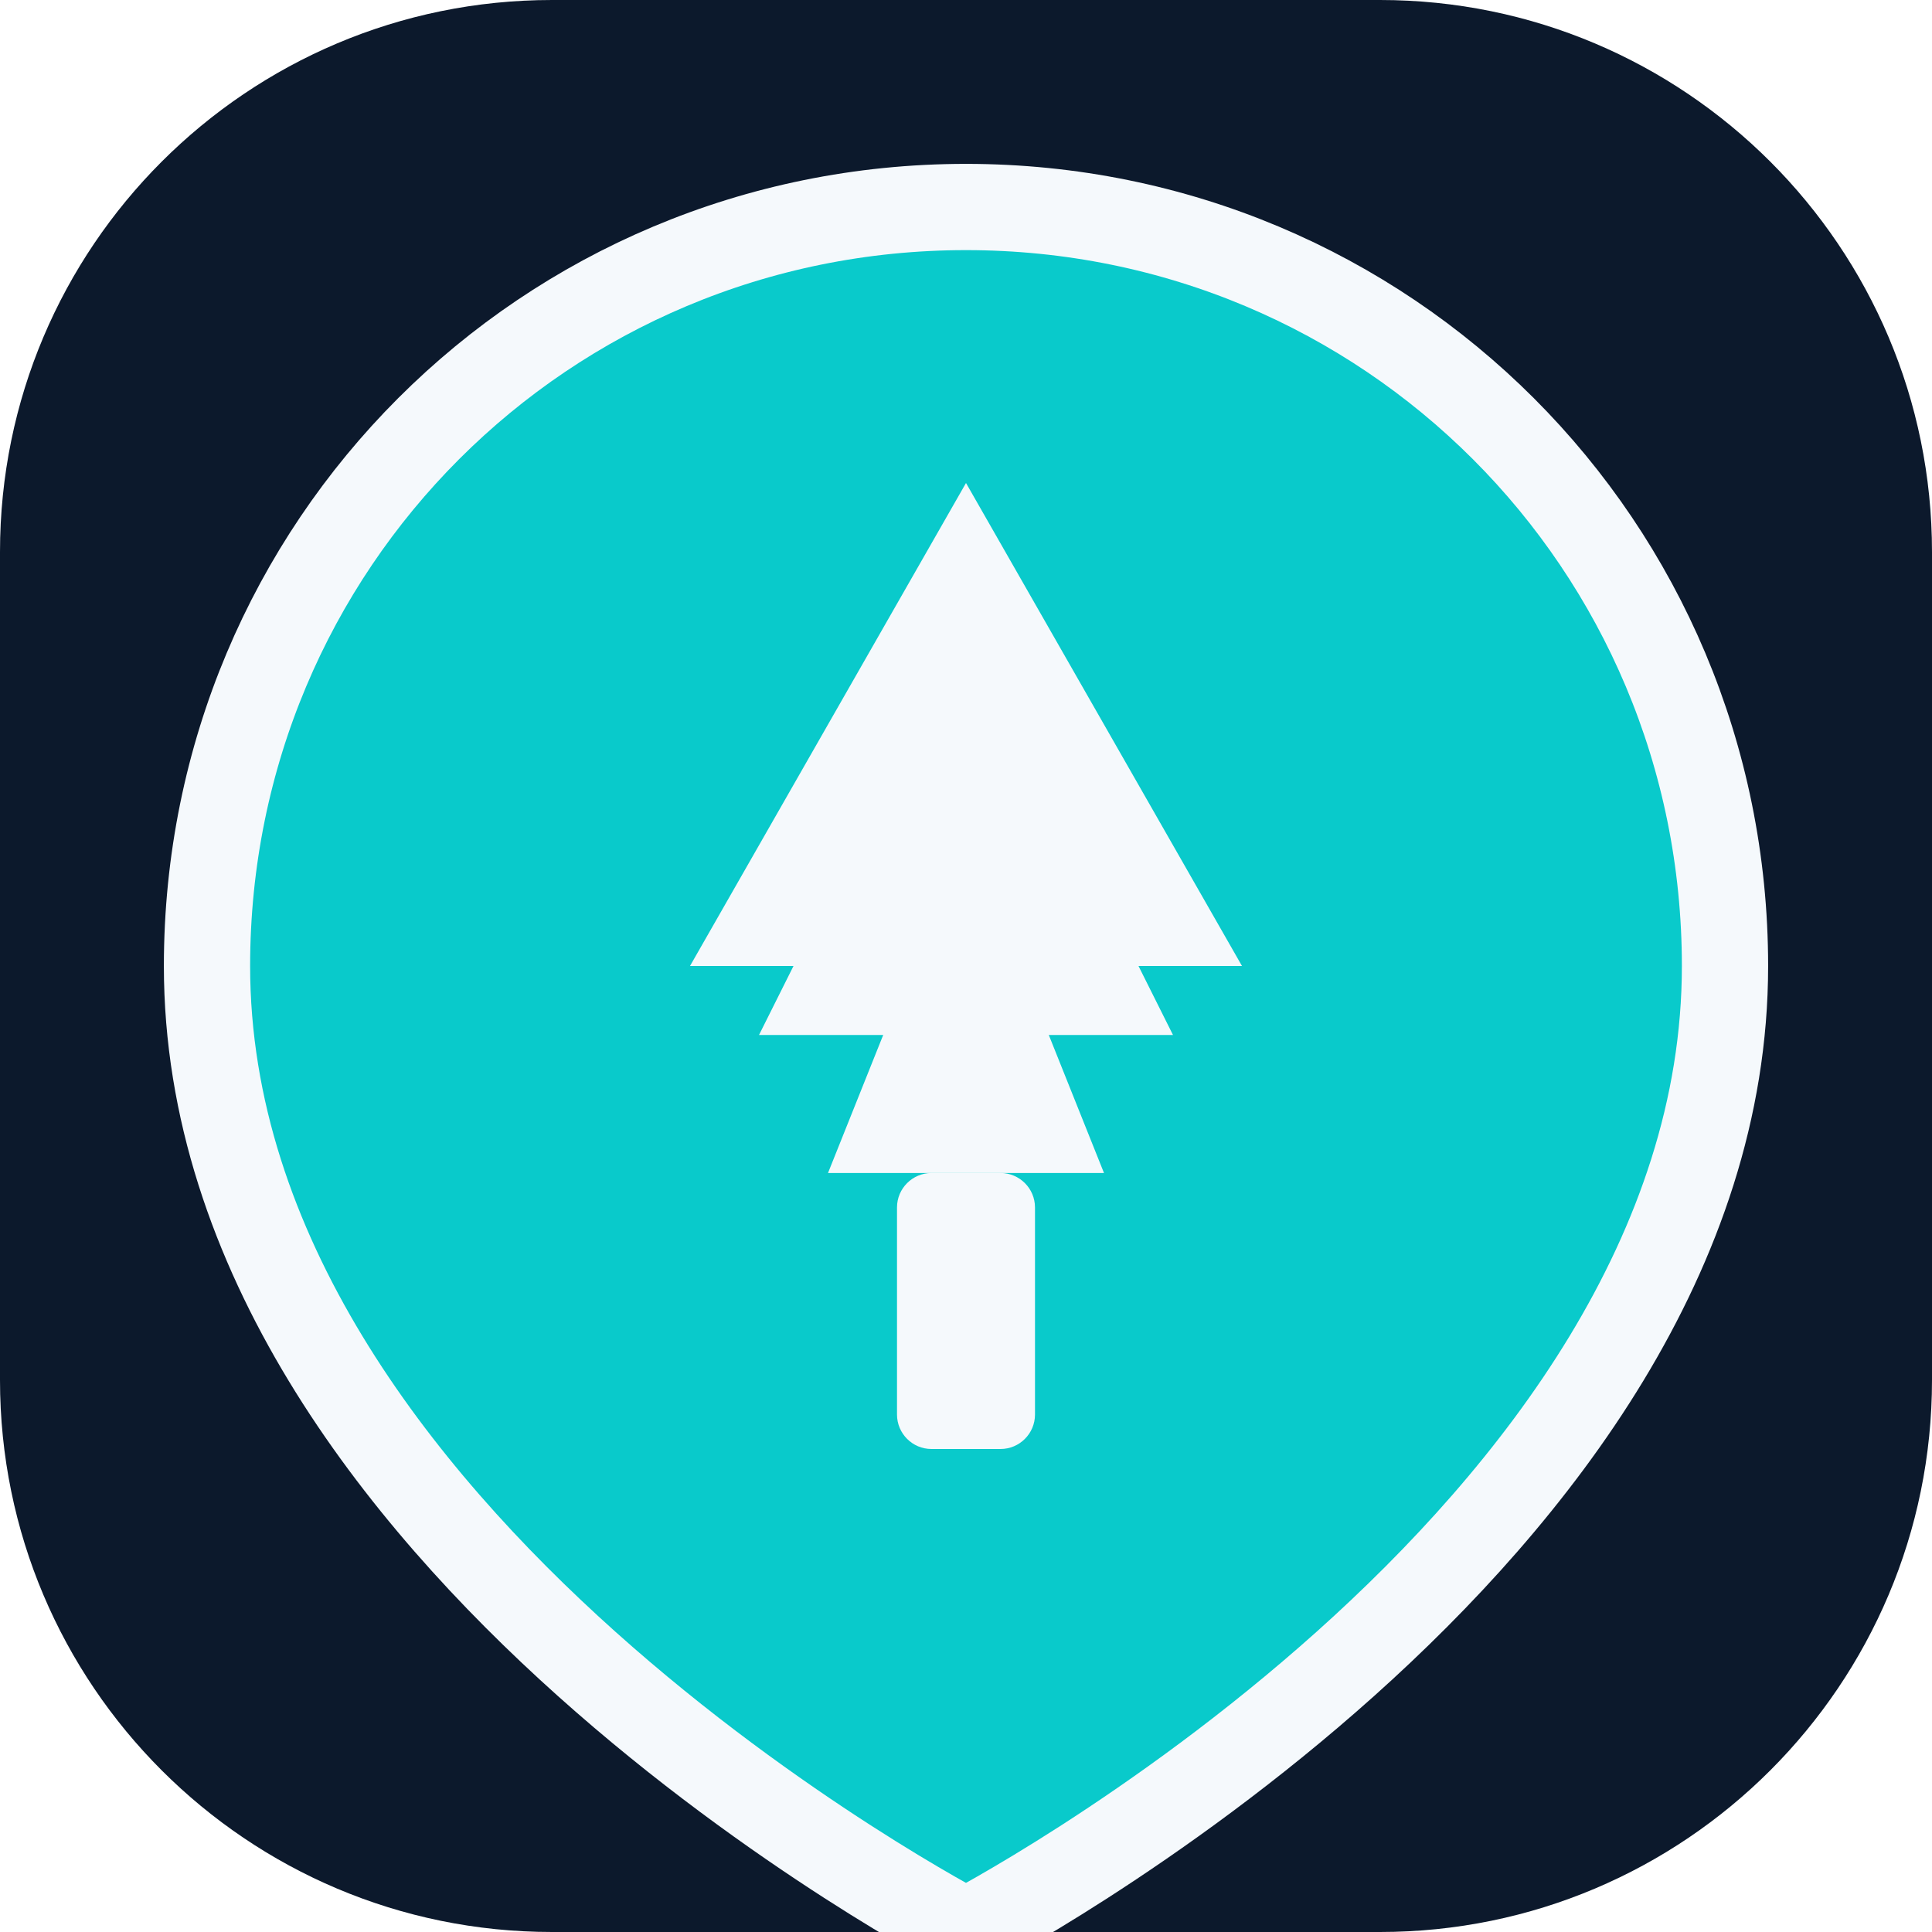
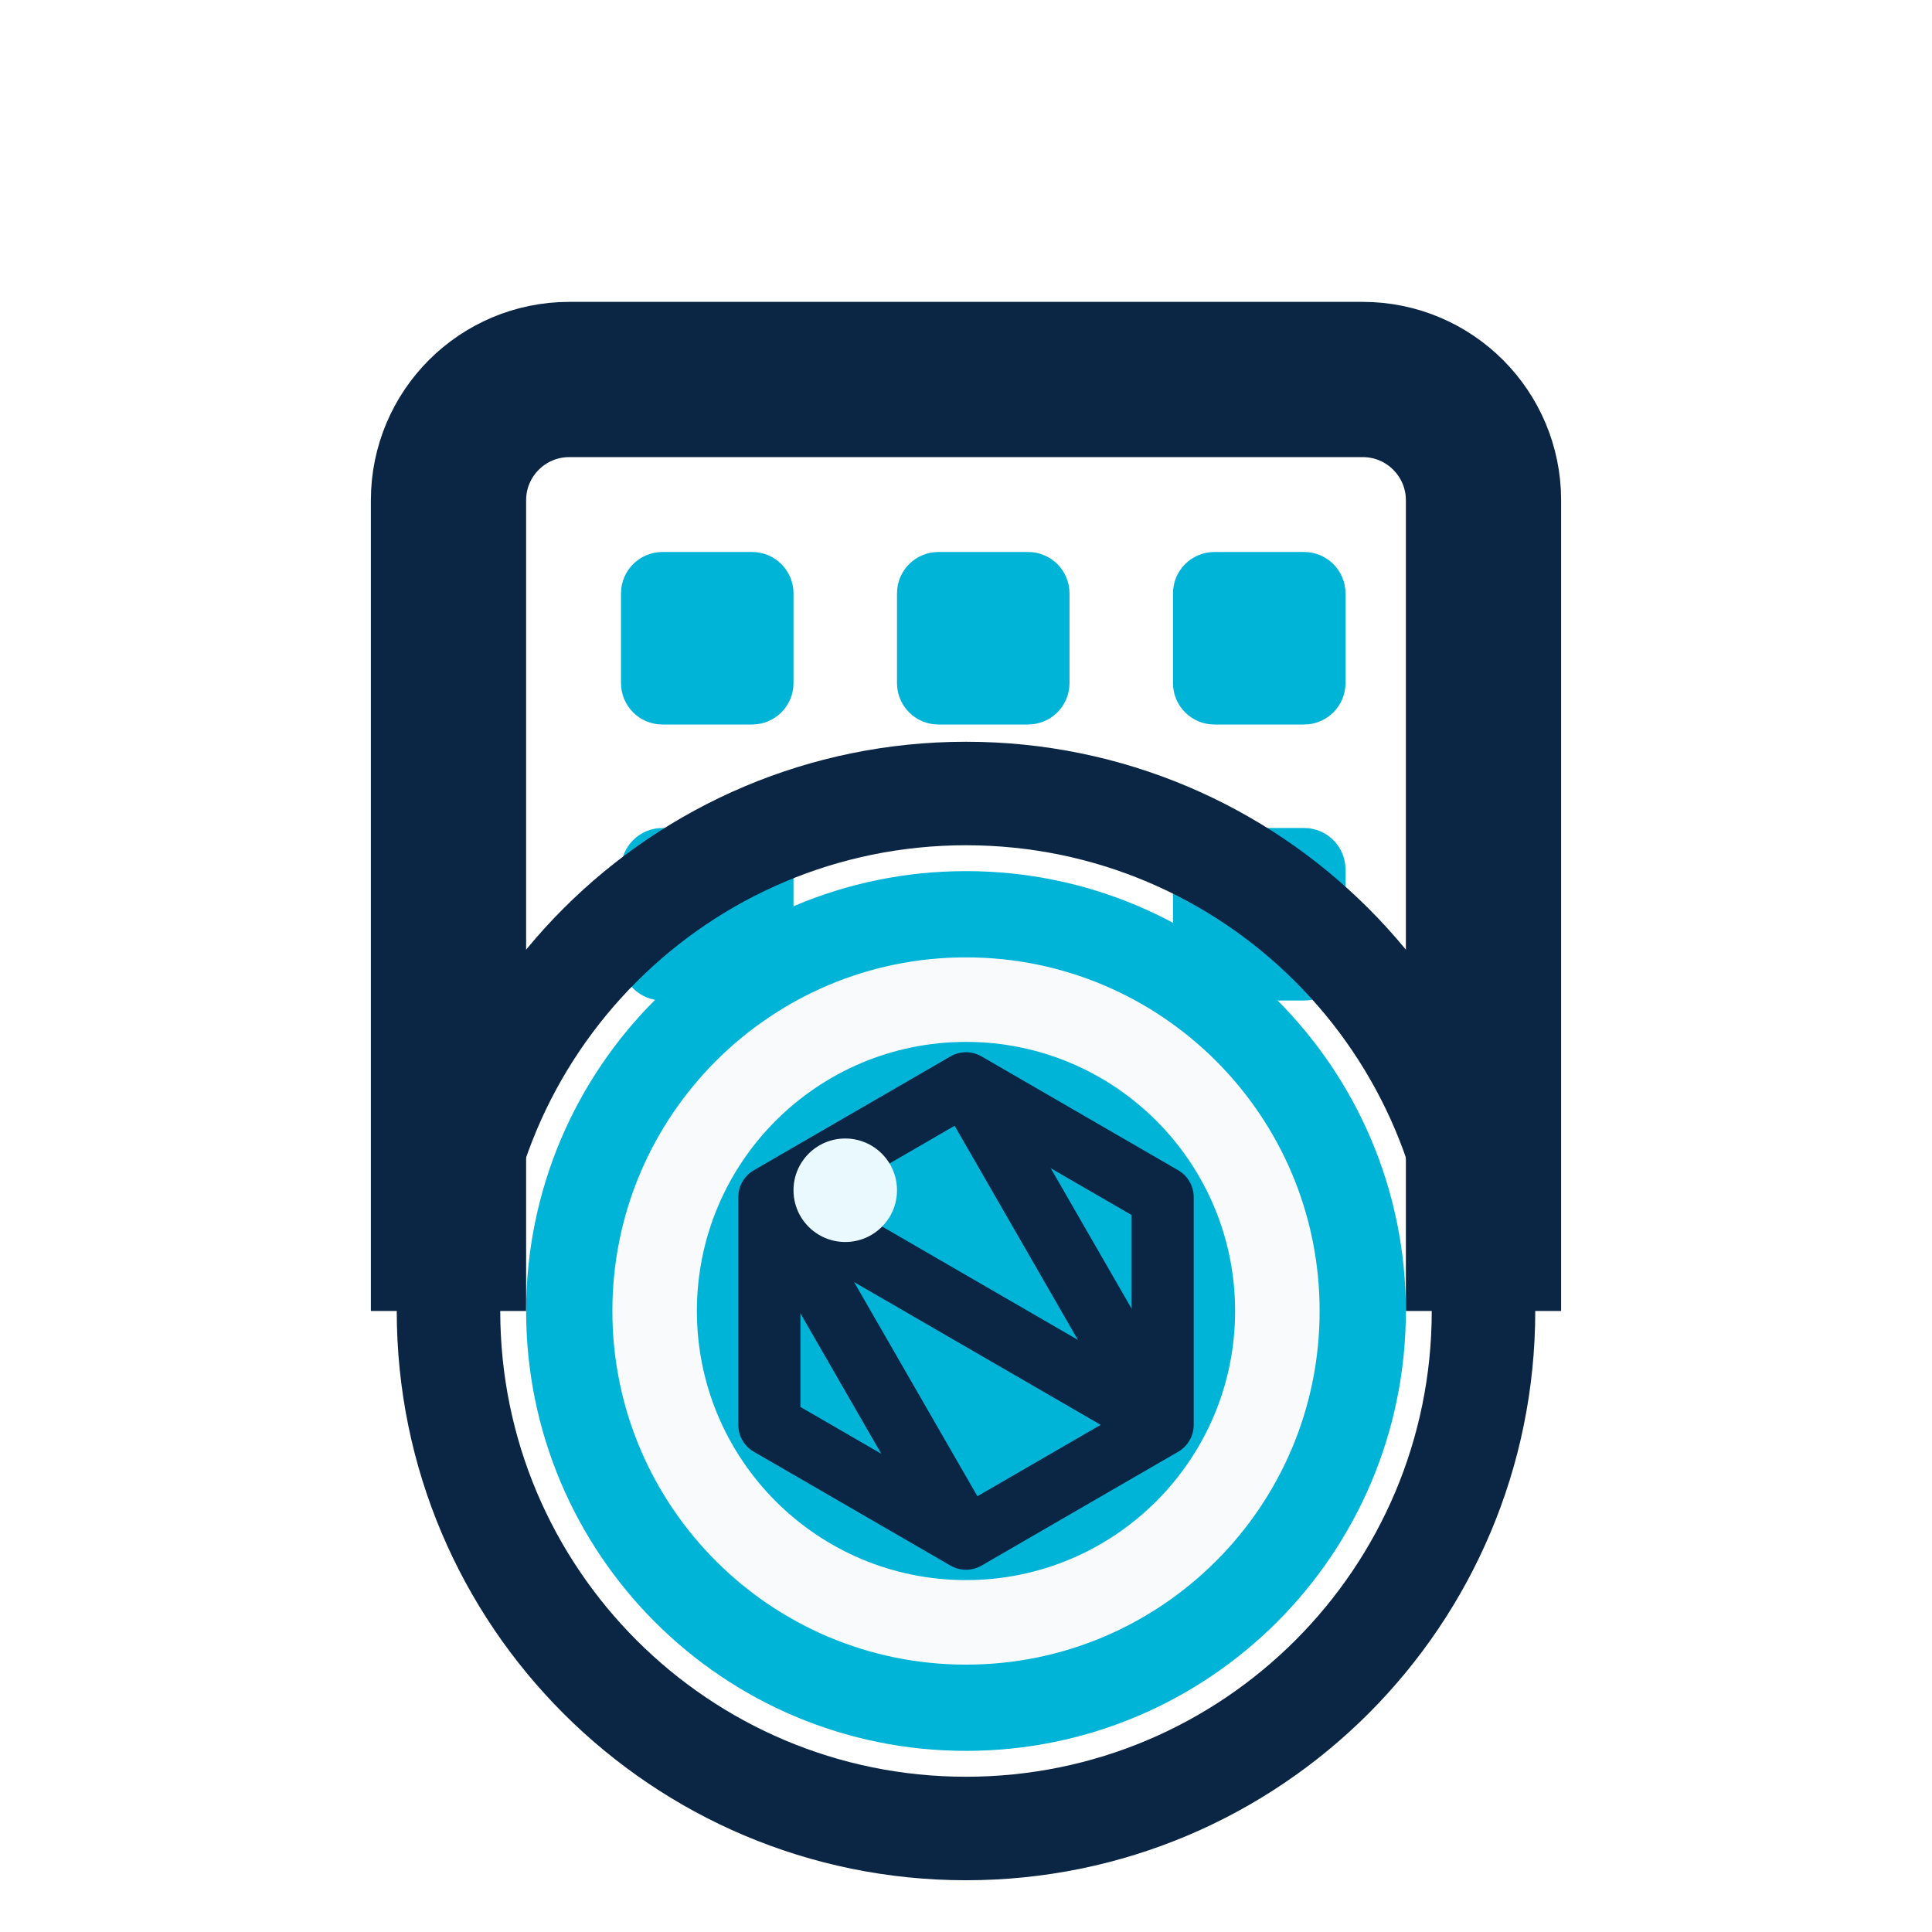
- <svg xmlns="http://www.w3.org/2000/svg" viewBox="0 0 56 56" role="img" aria-label="Hotel Lens">
-   <rect width="56" height="56" rx="16" fill="#0c192c" />
-   <path d="M28 6c12.2 0 22 9.8 22 22 0 16.6-22 28-22 28S6 44.6 6 28C6 15.8 15.8 6 28 6z" fill="#09cacb" />
-   <path d="M28 6c12.2 0 22 9.8 22 22 0 16.6-22 28-22 28S6 44.6 6 28C6 15.8 15.8 6 28 6z" fill="none" stroke="#f5f9fc" stroke-width="2.5" stroke-linecap="round" stroke-linejoin="round" />
-   <path d="M28 14l-8 14h16l-8-14z" fill="#f5f9fc" />
-   <path d="M28 18l-6 12h12l-6-12z" fill="#f5f9fc" />
-   <path d="M28 24l-4 10h8l-4-10z" fill="#f5f9fc" />
-   <rect x="26" y="34" width="4" height="8" fill="#f5f9fc" rx="1" />
+ <svg xmlns="http://www.w3.org/2000/svg" viewBox="0 0 56 56" role="img" aria-label="Hotel Localslens">
+   <path d="M13 38V14.5A3.5 3.5 0 0 1 16.5 11h23A3.5 3.5 0 0 1 43 14.5V38" fill="none" stroke="#0B2545" stroke-width="4.5" stroke-linejoin="round" />
+   <rect x="18" y="16" width="5" height="5" rx="1.2" fill="#00B4D8" />
+   <rect x="26" y="16" width="5" height="5" rx="1.2" fill="#00B4D8" />
+   <rect x="34" y="16" width="5" height="5" rx="1.2" fill="#00B4D8" />
+   <rect x="18" y="24" width="5" height="5" rx="1.2" fill="#00B4D8" />
+   <rect x="34" y="24" width="5" height="5" rx="1.2" fill="#00B4D8" />
+   <circle cx="28" cy="38" r="15" fill="none" stroke="#0B2545" stroke-width="3" />
+   <circle cx="28" cy="38" r="11.5" fill="#F8FAFC" stroke="#00B4D8" stroke-width="2.5" />
+   <circle cx="28" cy="38" r="7.8" fill="#00B4D8" />
+   <g transform="translate(28,38)" fill="none" stroke="#0B2545" stroke-width="1.8" stroke-linejoin="round">
+     <path d="M0 -6.6 5.7 -3.3 5.7 3.3 0 6.6 -5.7 3.3 -5.7 -3.3Z" />
+     <path d="M0 -6.6 5.7 3.3M-5.7 -3.3 5.7 3.3M0 6.6 -5.7 -3.3" />
+   </g>
+   <circle cx="24.5" cy="34.5" r="1.5" fill="#EAF9FD" />
</svg>
